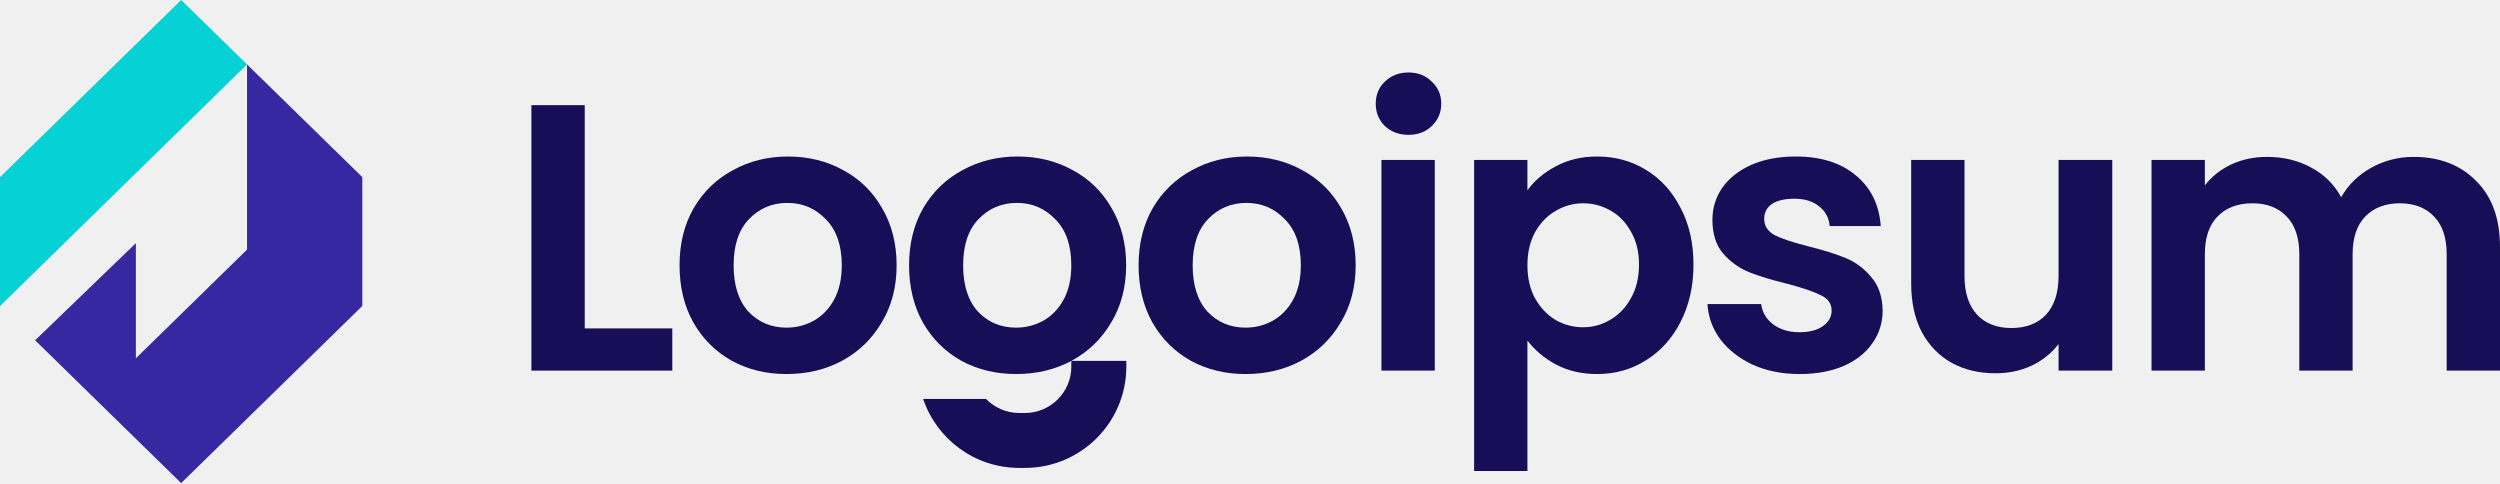
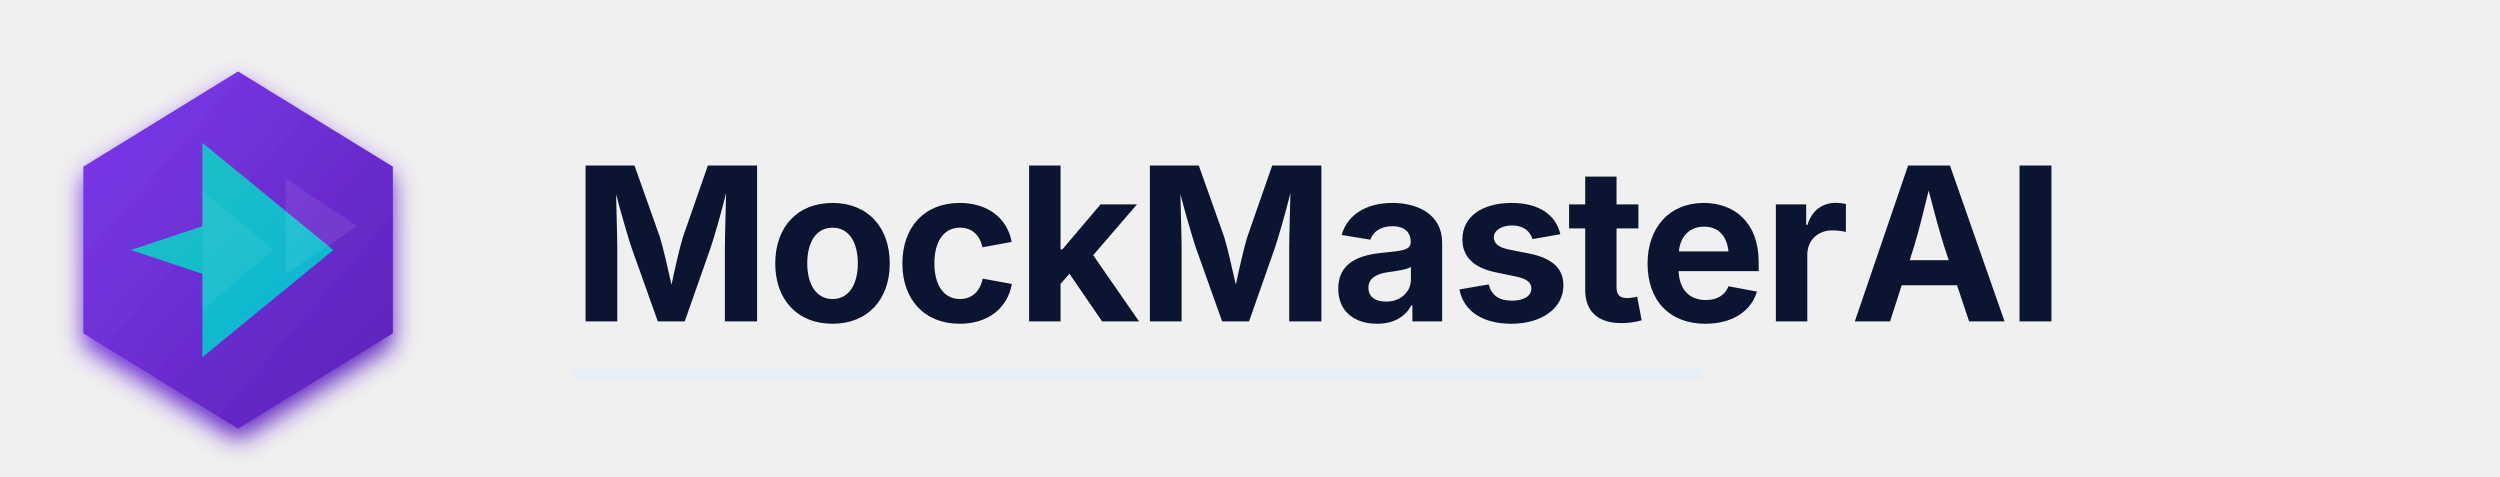
- <svg xmlns="http://www.w3.org/2000/svg" width="207" height="40" viewBox="0 0 207 40" fill="none">
-   <path d="M199.842 12.991C201.986 12.991 203.71 13.652 205.013 14.974C206.338 16.276 207 18.102 207 20.453V30.687H202.585V21.052C202.585 19.687 202.239 18.648 201.545 17.934C200.851 17.199 199.905 16.832 198.707 16.832C197.509 16.832 196.552 17.199 195.837 17.934C195.144 18.648 194.797 19.687 194.797 21.052V30.687H190.382V21.052C190.382 19.687 190.035 18.648 189.341 17.934C188.648 17.199 187.702 16.832 186.504 16.832C185.284 16.832 184.317 17.199 183.602 17.934C182.909 18.648 182.562 19.687 182.562 21.052V30.687H178.147V13.242H182.562V15.352C183.129 14.617 183.855 14.04 184.738 13.62C185.642 13.2 186.63 12.991 187.702 12.991C189.068 12.991 190.287 13.284 191.36 13.872C192.432 14.439 193.262 15.258 193.851 16.328C194.418 15.321 195.238 14.512 196.31 13.904C197.403 13.295 198.581 12.991 199.842 12.991Z" fill="#170E57" />
-   <path d="M174.895 13.242V30.687H170.449V28.483C169.881 29.238 169.135 29.837 168.21 30.278C167.306 30.698 166.318 30.907 165.246 30.907C163.88 30.907 162.671 30.624 161.62 30.057C160.569 29.47 159.738 28.619 159.129 27.507C158.54 26.373 158.246 25.03 158.246 23.476V13.242H162.66V22.846C162.66 24.232 163.007 25.302 163.701 26.058C164.395 26.793 165.341 27.16 166.539 27.16C167.758 27.16 168.715 26.793 169.408 26.058C170.102 25.302 170.449 24.232 170.449 22.846V13.242H174.895Z" fill="#170E57" />
-   <path d="M149.009 30.97C147.58 30.97 146.297 30.718 145.162 30.215C144.027 29.69 143.123 28.987 142.45 28.105C141.798 27.223 141.441 26.247 141.378 25.177H145.824C145.908 25.848 146.234 26.405 146.802 26.845C147.39 27.286 148.116 27.507 148.977 27.507C149.818 27.507 150.47 27.339 150.933 27.003C151.416 26.667 151.658 26.237 151.658 25.712C151.658 25.145 151.363 24.725 150.775 24.452C150.207 24.158 149.293 23.843 148.031 23.508C146.728 23.193 145.656 22.867 144.815 22.532C143.995 22.196 143.281 21.681 142.671 20.988C142.082 20.296 141.788 19.362 141.788 18.186C141.788 17.22 142.061 16.339 142.608 15.541C143.175 14.743 143.974 14.114 145.004 13.652C146.055 13.19 147.285 12.959 148.694 12.959C150.775 12.959 152.436 13.484 153.676 14.533C154.916 15.562 155.599 16.958 155.726 18.721H151.5C151.437 18.029 151.143 17.483 150.617 17.084C150.113 16.664 149.429 16.454 148.568 16.454C147.769 16.454 147.149 16.601 146.707 16.895C146.287 17.189 146.076 17.598 146.076 18.123C146.076 18.711 146.371 19.162 146.959 19.477C147.548 19.771 148.462 20.075 149.703 20.39C150.964 20.705 152.005 21.03 152.825 21.366C153.644 21.702 154.349 22.227 154.937 22.941C155.547 23.634 155.862 24.557 155.883 25.712C155.883 26.72 155.599 27.622 155.032 28.42C154.485 29.218 153.686 29.847 152.635 30.309C151.605 30.75 150.396 30.97 149.009 30.97Z" fill="#170E57" />
-   <path d="M126.471 15.761C127.039 14.964 127.817 14.303 128.805 13.778C129.814 13.232 130.959 12.959 132.242 12.959C133.734 12.959 135.08 13.326 136.278 14.061C137.497 14.796 138.454 15.845 139.148 17.21C139.862 18.553 140.22 20.117 140.22 21.902C140.22 23.686 139.862 25.271 139.148 26.657C138.454 28.021 137.497 29.081 136.278 29.837C135.08 30.593 133.734 30.97 132.242 30.97C130.959 30.97 129.824 30.708 128.836 30.183C127.869 29.658 127.081 28.997 126.471 28.199V39H122.057V13.242H126.471V15.761ZM135.71 21.902C135.71 20.852 135.49 19.949 135.048 19.194C134.628 18.417 134.06 17.829 133.345 17.43C132.652 17.032 131.895 16.832 131.075 16.832C130.276 16.832 129.519 17.042 128.805 17.462C128.111 17.861 127.543 18.448 127.102 19.225C126.681 20.002 126.471 20.915 126.471 21.965C126.471 23.014 126.681 23.927 127.102 24.704C127.543 25.481 128.111 26.079 128.805 26.499C129.519 26.898 130.276 27.097 131.075 27.097C131.895 27.097 132.652 26.887 133.345 26.468C134.06 26.048 134.628 25.449 135.048 24.673C135.49 23.896 135.71 22.972 135.71 21.902Z" fill="#170E57" />
-   <path d="M116.623 11.164C115.845 11.164 115.193 10.923 114.668 10.44C114.163 9.936 113.911 9.317 113.911 8.582C113.911 7.847 114.163 7.239 114.668 6.756C115.193 6.252 115.845 6 116.623 6C117.401 6 118.042 6.252 118.546 6.756C119.072 7.239 119.335 7.847 119.335 8.582C119.335 9.317 119.072 9.936 118.546 10.44C118.042 10.923 117.401 11.164 116.623 11.164ZM118.799 13.242V30.687H114.384V13.242H118.799Z" fill="#170E57" />
-   <path d="M103.136 30.97C101.455 30.97 99.941 30.603 98.596 29.868C97.25 29.113 96.189 28.052 95.411 26.688C94.654 25.323 94.275 23.749 94.275 21.965C94.275 20.18 94.664 18.606 95.442 17.241C96.241 15.877 97.324 14.827 98.69 14.093C100.057 13.337 101.581 12.959 103.262 12.959C104.944 12.959 106.468 13.337 107.835 14.093C109.201 14.827 110.273 15.877 111.051 17.241C111.85 18.606 112.249 20.18 112.249 21.965C112.249 23.749 111.839 25.323 111.02 26.688C110.221 28.052 109.128 29.113 107.74 29.868C106.374 30.603 104.839 30.97 103.136 30.97ZM103.136 27.129C103.935 27.129 104.681 26.94 105.375 26.562C106.09 26.163 106.657 25.575 107.078 24.799C107.498 24.022 107.709 23.077 107.709 21.965C107.709 20.306 107.267 19.036 106.384 18.155C105.522 17.252 104.461 16.801 103.199 16.801C101.938 16.801 100.876 17.252 100.014 18.155C99.174 19.036 98.753 20.306 98.753 21.965C98.753 23.623 99.163 24.904 99.983 25.806C100.824 26.688 101.875 27.129 103.136 27.129Z" fill="#170E57" />
-   <path d="M84.132 30.97C82.45 30.97 80.936 30.603 79.591 29.868C78.245 29.113 77.184 28.052 76.406 26.688C75.649 25.323 75.271 23.749 75.271 21.965C75.271 20.18 75.66 18.606 76.437 17.241C77.236 15.877 78.319 14.827 79.685 14.093C81.052 13.337 82.576 12.959 84.258 12.959C85.939 12.959 87.463 13.337 88.83 14.093C90.196 14.827 91.268 15.877 92.046 17.241C92.845 18.606 93.245 20.18 93.245 21.965C93.245 23.749 92.835 25.323 92.015 26.688C91.216 28.052 90.123 29.113 88.735 29.868C87.369 30.603 85.834 30.97 84.132 30.97ZM84.132 27.129C84.93 27.129 85.677 26.94 86.37 26.562C87.085 26.163 87.653 25.575 88.073 24.799C88.493 24.022 88.704 23.077 88.704 21.965C88.704 20.306 88.262 19.036 87.379 18.155C86.517 17.252 85.456 16.801 84.195 16.801C82.933 16.801 81.872 17.252 81.01 18.155C80.169 19.036 79.748 20.306 79.748 21.965C79.748 23.623 80.158 24.904 80.978 25.806C81.819 26.688 82.87 27.129 84.132 27.129Z" fill="#170E57" />
-   <path d="M65.127 30.97C63.445 30.97 61.931 30.603 60.586 29.868C59.24 29.113 58.179 28.052 57.401 26.688C56.644 25.323 56.266 23.749 56.266 21.965C56.266 20.18 56.655 18.606 57.433 17.241C58.231 15.877 59.314 14.827 60.681 14.093C62.047 13.337 63.571 12.959 65.253 12.959C66.935 12.959 68.459 13.337 69.825 14.093C71.192 14.827 72.264 15.877 73.041 17.241C73.84 18.606 74.24 20.18 74.24 21.965C74.24 23.749 73.83 25.323 73.01 26.688C72.211 28.052 71.118 29.113 69.731 29.868C68.364 30.603 66.829 30.97 65.127 30.97ZM65.127 27.129C65.925 27.129 66.672 26.94 67.365 26.562C68.08 26.163 68.648 25.575 69.068 24.799C69.489 24.022 69.699 23.077 69.699 21.965C69.699 20.306 69.257 19.036 68.375 18.155C67.513 17.252 66.451 16.801 65.19 16.801C63.928 16.801 62.867 17.252 62.005 18.155C61.164 19.036 60.744 20.306 60.744 21.965C60.744 23.623 61.154 24.904 61.973 25.806C62.814 26.688 63.865 27.129 65.127 27.129Z" fill="#170E57" />
-   <path d="M48.415 27.192H55.667V30.687H44V8.708H48.415V27.192Z" fill="#170E57" />
-   <path d="M76.436 33.03C77.554 36.351 80.697 38.743 84.399 38.743H84.86C89.499 38.743 93.26 34.988 93.26 30.355V29.881H88.706V30.355C88.706 32.476 86.984 34.196 84.86 34.196H84.399C83.317 34.196 82.339 33.749 81.64 33.03H76.436Z" fill="#170E57" />
-   <path d="M15 0L20.454 5.333L0 25.333V14.667L15 0Z" fill="#06D1D4" />
-   <path d="M2.908 28.177L15 40L30 25.333V14.667L20.454 5.333L0 25.333L0.004 25.337L20.454 5.333V20.667L11.25 29.667V20.132L2.908 28.177Z" fill="#3628A0" />
+ <svg xmlns="http://www.w3.org/2000/svg" width="420" height="80" viewBox="0 0 420 80" role="img" aria-labelledby="titleDesc">
+   <defs>
+     <linearGradient id="g1" x1="0" x2="1" y1="0" y2="1">
+       <stop offset="0%" stop-color="#22c1c3" />
+       <stop offset="100%" stop-color="#06b6d4" />
+     </linearGradient>
+     <linearGradient id="g2" x1="0" x2="1" y1="0" y2="1">
+       <stop offset="0%" stop-color="#7c3aed" />
+       <stop offset="100%" stop-color="#5b21b6" />
+     </linearGradient>
+     <filter id="fshadow" x="-50%" y="-50%" width="200%" height="200%">
+       <feOffset result="off" dx="0" dy="2" />
+       <feGaussianBlur result="blur" stdDeviation="2" />
+       <feBlend in="SourceGraphic" in2="blur" mode="normal" />
+     </filter>
+     <style type="text/css">
+       .logo-text { font-family: "Poppins", "Inter", system-ui, -apple-system, "Segoe UI", Roboto, "Helvetica Neue", Arial, sans-serif; font-weight: 700; font-size: 36px; letter-spacing: -0.02em; }
+     </style>
+   </defs>
+   <g transform="translate(12,10)">
+     <path d="M28 2 L54 18 V46 L28 62 L2 46 V18 Z" fill="url(#g2)" filter="url(#fshadow)" />
+     <path d="M22 14 L44 32 L22 50 L22 36 L10 32 L22 28 Z" fill="url(#g1)" />
+     <path d="M22 22 L34 32 L22 42 L22 22 Z" fill="#ffffff" opacity="0.06" />
+     <path d="M36 20 L48 28 L36 36 L36 20 Z" fill="#ffffff" opacity="0.08" />
+   </g>
+   <g transform="translate(96,54)">
+     <text x="0" y="0" class="logo-text" fill="#0b1430">MockMaster<tspan fill="#0b1430">AI</tspan>
+     </text>
+   </g>
+   <rect x="96" y="62" width="190" height="2" rx="1" fill="#e6eef8" opacity="0.8" />
</svg>
